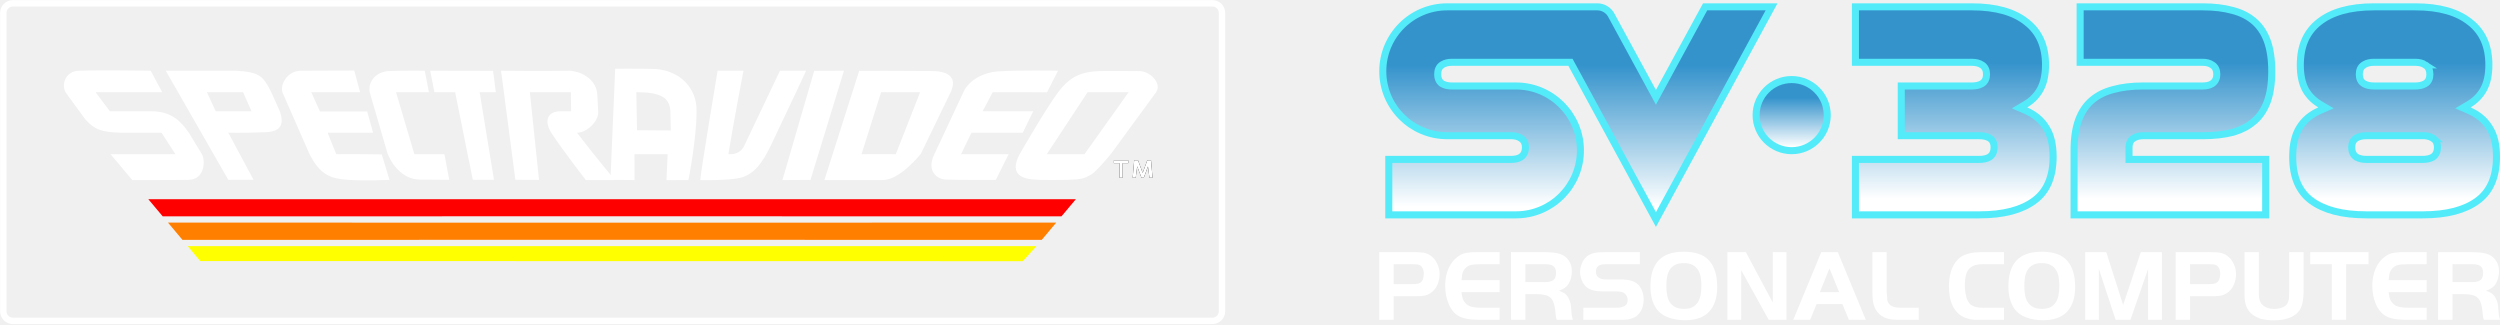
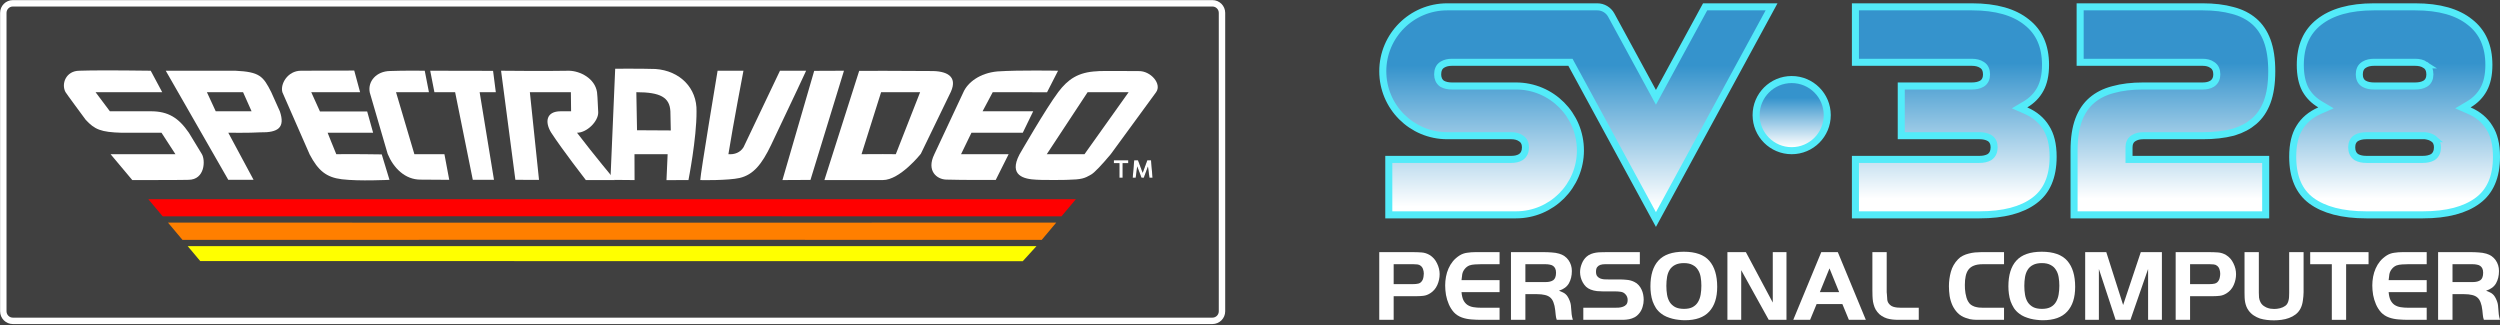
<svg xmlns="http://www.w3.org/2000/svg" width="755" height="98" viewBox="0 0 755 98" fill="none">
-   <g id="mainlogo">
-     <g id="Group 561">
-       <path id="SV 328" d="M716.938 2.064H729.396C736.696 2.064 742.157 3.653 745.926 6.68L745.932 6.685L745.938 6.689C749.712 9.629 751.643 13.883 751.643 19.618C751.643 22.613 751.103 25.025 750.089 26.906C749.065 28.805 747.574 30.341 745.591 31.519L743.806 32.578L745.707 33.41C748.435 34.603 750.447 36.315 751.798 38.531L751.805 38.543L751.812 38.555C753.196 40.697 753.936 43.592 753.936 47.329C753.936 53.498 751.986 57.838 748.254 60.587L748.249 60.591C744.477 63.404 739.004 64.883 731.688 64.883H714.645C707.33 64.883 701.827 63.404 698.002 60.587C694.322 57.84 692.397 53.501 692.397 47.329C692.397 43.587 693.114 40.685 694.452 38.541L694.458 38.531C695.809 36.315 697.82 34.603 700.549 33.41L702.451 32.578L700.666 31.519C698.807 30.415 697.38 28.997 696.365 27.259L696.168 26.906C695.203 25.023 694.69 22.611 694.69 19.618C694.69 13.878 696.599 9.623 700.323 6.686L700.325 6.684C704.147 3.652 709.638 2.064 716.938 2.064ZM595.502 2.064C602.803 2.064 608.264 3.653 612.032 6.68L612.038 6.685L612.045 6.689C615.818 9.629 617.749 13.883 617.749 19.618C617.749 22.613 617.21 25.025 616.195 26.906C615.171 28.805 613.681 30.341 611.697 31.519L609.912 32.578L611.813 33.41C614.542 34.603 616.553 36.315 617.904 38.531L617.911 38.543L617.919 38.555C619.302 40.697 620.042 43.592 620.042 47.329C620.042 53.498 618.093 57.838 614.36 60.587L614.355 60.591C610.584 63.404 605.11 64.883 597.795 64.883H560.338V48.134H597.795C598.92 48.134 599.938 47.945 600.766 47.477L600.797 47.458L600.828 47.438C601.835 46.773 602.223 45.676 602.223 44.472C602.223 43.303 601.816 42.235 600.766 41.64C599.938 41.171 598.92 40.982 597.795 40.982H574.18V25.966H595.502C596.627 25.966 597.645 25.776 598.473 25.308C599.523 24.713 599.93 23.644 599.93 22.476C599.93 21.305 599.558 20.21 598.534 19.596H598.535C597.694 19.04 596.651 18.814 595.502 18.814H560.338V2.064H595.502ZM665.2 2.064C668.643 2.064 671.653 2.432 674.24 3.151L674.25 3.154L674.261 3.157C676.823 3.814 678.964 4.9 680.711 6.397C682.444 7.883 683.774 9.834 684.687 12.283C685.597 14.727 686.071 17.796 686.071 21.523C686.071 25.251 685.597 28.32 684.687 30.764C683.774 33.212 682.444 35.163 680.711 36.648C679.068 38.057 677.077 39.126 674.717 39.843L674.24 39.981C671.65 40.644 668.64 40.982 665.2 40.982H647.239C646.14 40.982 645.138 41.209 644.31 41.747C643.338 42.348 642.964 43.368 642.964 44.472V48.134H684.237V64.883H626.368V45.424C626.368 41.696 626.842 38.627 627.753 36.184C628.666 33.735 629.995 31.785 631.729 30.299C633.475 28.801 635.617 27.715 638.179 27.058L638.189 27.055L638.199 27.052C640.787 26.333 643.796 25.966 647.239 25.966H665.2C666.279 25.966 667.263 25.775 668.053 25.287L668.08 25.27C669.047 24.63 669.475 23.624 669.475 22.476C669.475 21.31 669.106 20.22 668.093 19.605C667.295 19.039 666.294 18.814 665.2 18.814H628.202V2.064H665.2ZM714.645 40.982C713.519 40.982 712.501 41.171 711.674 41.64C710.624 42.235 710.217 43.303 710.217 44.472C710.217 45.676 710.605 46.773 711.611 47.438L711.642 47.458L711.674 47.477C712.501 47.945 713.519 48.134 714.645 48.134H731.688C732.814 48.134 733.832 47.945 734.659 47.477L734.69 47.458L734.722 47.438C735.728 46.773 736.116 45.676 736.116 44.472C736.116 43.45 735.785 42.496 734.928 41.89H734.929C734.921 41.883 734.912 41.878 734.903 41.872C734.897 41.868 734.892 41.863 734.886 41.859H734.885C734.228 41.38 733.381 41.117 732.44 40.991L732.37 40.982H714.645ZM716.938 18.814C715.86 18.814 714.876 19.012 714.064 19.495L713.904 19.596C712.881 20.21 712.51 21.305 712.51 22.476C712.51 23.644 712.916 24.713 713.967 25.308C714.794 25.776 715.812 25.966 716.938 25.966H729.396C730.521 25.966 731.539 25.776 732.366 25.308C733.417 24.713 733.823 23.644 733.823 22.476C733.823 21.305 733.451 20.21 732.428 19.596H732.429C731.587 19.04 730.545 18.814 729.396 18.814H716.938Z" fill="url(#paint0_linear_3268_2658)" stroke="#53EBF9" stroke-width="2.129" />
-       <path id="Union" d="M437.06 2.064H482.387C484.142 2.064 485.758 3.025 486.597 4.567L499.157 27.673L500.093 29.394L501.028 27.673L514.951 2.064H535.014L500.093 66.297L474.58 19.369L474.278 18.814H438.453C437.412 18.814 436.457 19.017 435.655 19.496L435.524 19.578C434.514 20.202 434.178 21.32 434.178 22.477C434.178 23.588 434.553 24.591 435.461 25.245L435.509 25.278L435.56 25.308C436.38 25.772 437.367 25.966 438.453 25.966H457.827C468.574 25.966 477.286 34.677 477.286 45.424C477.286 56.17 468.574 64.883 457.827 64.883H419.416V48.134H456.414C457.493 48.134 458.478 47.943 459.268 47.455L459.281 47.447L459.295 47.438C460.301 46.772 460.689 45.676 460.689 44.472V44.471C460.689 43.351 460.277 42.353 459.296 41.766C458.5 41.206 457.503 40.981 456.414 40.981H437.06C426.313 40.981 417.601 32.27 417.601 21.523C417.601 10.777 426.313 2.065 437.06 2.064Z" fill="url(#paint1_linear_3268_2658)" stroke="#53EBF9" stroke-width="2.129" />
-     </g>
-     <circle id="Ellipse 220" cx="541.088" cy="34.764" r="10.742" fill="url(#paint2_linear_3268_2658)" stroke="#53EBF9" stroke-width="2.129" />
-     <g id="PERSONAL COMPUTER">
-       <path d="M434.772 82.797C434.772 83.92 434.537 85.013 434.067 86.076C433.597 87.138 432.872 87.976 431.891 88.589C431.237 88.998 430.583 89.243 429.929 89.325C429.296 89.406 428.611 89.447 427.876 89.447H420.888V96.588H416.536V76.146H426.742C427.6 76.146 428.458 76.177 429.316 76.238C430.174 76.299 430.982 76.555 431.738 77.004C432.718 77.597 433.464 78.434 433.975 79.517C434.506 80.58 434.772 81.673 434.772 82.797ZM429.991 82.643C429.991 82.194 429.919 81.765 429.776 81.356C429.653 80.927 429.419 80.57 429.071 80.284C428.785 80.038 428.438 79.895 428.029 79.854C427.62 79.814 427.242 79.793 426.895 79.793H420.888V85.8H426.803C427.048 85.8 427.304 85.79 427.569 85.769C427.835 85.749 428.09 85.708 428.336 85.647C428.663 85.565 428.928 85.422 429.132 85.218C429.357 84.993 429.531 84.748 429.653 84.482C429.776 84.196 429.858 83.9 429.899 83.594C429.96 83.267 429.991 82.95 429.991 82.643Z" fill="white" />
-       <path d="M452.871 96.588H447.201C446.302 96.588 445.342 96.547 444.32 96.466C443.298 96.384 442.358 96.19 441.5 95.883C440.54 95.536 439.733 95.015 439.079 94.32C438.446 93.605 437.935 92.798 437.547 91.899C437.159 91 436.873 90.06 436.689 89.079C436.525 88.078 436.443 87.118 436.443 86.199C436.443 85.32 436.525 84.441 436.689 83.563C436.852 82.684 437.107 81.857 437.455 81.08C437.802 80.284 438.252 79.548 438.803 78.874C439.375 78.199 440.05 77.617 440.826 77.127C441.521 76.698 442.277 76.432 443.094 76.33C443.911 76.207 444.718 76.146 445.515 76.146H452.871V79.793H447.201C446.731 79.793 446.149 79.814 445.454 79.854C444.78 79.895 444.218 79.998 443.768 80.161C443.196 80.386 442.706 80.764 442.297 81.295C441.929 81.765 441.694 82.286 441.592 82.858C441.511 83.43 441.439 84.012 441.378 84.605H452.871V88.221H441.378C441.459 89.202 441.643 89.999 441.929 90.612C442.236 91.225 442.634 91.705 443.125 92.052C443.635 92.4 444.238 92.635 444.933 92.757C445.648 92.88 446.465 92.941 447.385 92.941H452.871V96.588Z" fill="white" />
-       <path d="M475.008 96.588H470.135C469.971 96.118 469.869 95.638 469.828 95.148C469.788 94.657 469.736 94.167 469.675 93.677C469.573 92.737 469.399 91.96 469.154 91.347C468.929 90.714 468.602 90.213 468.173 89.846C467.744 89.478 467.203 89.222 466.549 89.079C465.895 88.916 465.098 88.834 464.159 88.834H460.665V96.588H456.313V76.146H466.304C467.06 76.146 467.826 76.177 468.602 76.238C469.399 76.279 470.155 76.401 470.87 76.606C472.076 76.953 473.016 77.607 473.69 78.567C474.364 79.528 474.701 80.621 474.701 81.847C474.701 83.256 474.405 84.493 473.813 85.555C473.22 86.597 472.219 87.343 470.809 87.792C471.259 87.956 471.637 88.119 471.943 88.283C472.27 88.426 472.556 88.609 472.801 88.834C473.046 89.039 473.261 89.294 473.445 89.6C473.629 89.886 473.813 90.254 473.997 90.704C474.283 91.378 474.436 92.073 474.456 92.788C474.497 93.503 474.558 94.218 474.64 94.933C474.701 95.465 474.824 96.016 475.008 96.588ZM469.92 82.368C469.92 81.836 469.839 81.407 469.675 81.08C469.512 80.733 469.287 80.467 469.001 80.284C468.735 80.1 468.408 79.977 468.02 79.916C467.632 79.834 467.213 79.793 466.764 79.793H460.665V85.187H466.764C467.765 85.187 468.541 84.993 469.093 84.605C469.645 84.196 469.92 83.451 469.92 82.368Z" fill="white" />
-       <path d="M496.395 90.551C496.395 91.266 496.283 91.981 496.058 92.696C495.854 93.411 495.517 94.055 495.047 94.627C494.618 95.158 494.148 95.556 493.637 95.822C493.126 96.088 492.585 96.282 492.013 96.404C491.461 96.507 490.879 96.568 490.266 96.588C489.653 96.588 489.04 96.588 488.427 96.588H478.16V92.941H487.477C487.906 92.941 488.355 92.931 488.825 92.91C489.316 92.87 489.755 92.778 490.143 92.635C490.552 92.492 490.889 92.267 491.155 91.96C491.42 91.633 491.553 91.174 491.553 90.581C491.553 89.886 491.308 89.294 490.817 88.804C490.47 88.436 490.031 88.211 489.5 88.129C488.968 88.048 488.468 88.007 487.998 88.007H484.228C483.636 88.007 482.992 87.976 482.297 87.915C481.603 87.833 480.969 87.68 480.397 87.455C479.866 87.251 479.396 86.965 478.987 86.597C478.599 86.209 478.272 85.78 478.007 85.31C477.741 84.84 477.537 84.339 477.394 83.808C477.251 83.256 477.179 82.715 477.179 82.184C477.179 81.346 477.353 80.498 477.7 79.64C478.048 78.761 478.538 78.046 479.171 77.495C479.58 77.147 480.019 76.882 480.489 76.698C480.979 76.514 481.48 76.381 481.991 76.299C482.502 76.218 483.023 76.177 483.554 76.177C484.085 76.156 484.606 76.146 485.117 76.146H495.231V79.793H486.098C485.628 79.793 485.148 79.793 484.657 79.793C484.187 79.793 483.748 79.854 483.339 79.977C482.951 80.1 482.624 80.324 482.359 80.651C482.113 80.958 481.991 81.428 481.991 82.061C481.991 82.613 482.103 83.052 482.328 83.379C482.573 83.685 482.88 83.92 483.247 84.084C483.615 84.227 484.014 84.319 484.443 84.36C484.892 84.38 485.321 84.39 485.73 84.39H489.009C489.806 84.39 490.583 84.431 491.339 84.513C492.115 84.574 492.871 84.789 493.606 85.156C494.117 85.402 494.546 85.729 494.894 86.137C495.241 86.525 495.527 86.965 495.752 87.455C495.977 87.925 496.14 88.426 496.242 88.957C496.344 89.488 496.395 90.019 496.395 90.551Z" fill="white" />
-       <path d="M518.594 86.628C518.594 89.876 517.787 92.369 516.173 94.106C514.579 95.843 512.127 96.711 508.817 96.711C508.225 96.711 507.612 96.67 506.979 96.588C506.345 96.527 505.712 96.415 505.078 96.251C504.465 96.088 503.863 95.883 503.27 95.638C502.698 95.393 502.177 95.087 501.707 94.719C501.074 94.249 500.542 93.697 500.113 93.064C499.705 92.41 499.368 91.725 499.102 91.01C498.857 90.275 498.683 89.519 498.581 88.742C498.479 87.966 498.428 87.21 498.428 86.474C498.428 83.042 499.235 80.447 500.849 78.69C502.463 76.912 505.017 76.023 508.511 76.023C512.046 76.023 514.61 76.933 516.204 78.751C517.797 80.57 518.594 83.195 518.594 86.628ZM513.813 86.29C513.813 85.351 513.742 84.472 513.599 83.655C513.455 82.817 513.18 82.092 512.771 81.479C512.383 80.845 511.841 80.355 511.147 80.008C510.472 79.64 509.604 79.456 508.542 79.456C507.459 79.456 506.57 79.64 505.875 80.008C505.181 80.355 504.639 80.845 504.251 81.479C503.863 82.092 503.597 82.817 503.454 83.655C503.311 84.493 503.24 85.381 503.24 86.321C503.24 87.281 503.311 88.18 503.454 89.018C503.597 89.856 503.863 90.591 504.251 91.225C504.66 91.858 505.201 92.359 505.875 92.727C506.57 93.094 507.469 93.278 508.572 93.278C509.655 93.278 510.534 93.094 511.208 92.727C511.903 92.338 512.434 91.828 512.802 91.194C513.19 90.54 513.455 89.795 513.599 88.957C513.742 88.119 513.813 87.23 513.813 86.29Z" fill="white" />
-       <path d="M539.516 96.588H534.153L525.847 81.601V96.588H521.679V76.146H527.257L535.379 91.378V76.146H539.516V96.588Z" fill="white" />
-       <path d="M563.48 96.588H558.361L556.4 91.838H548.615L546.654 96.588H541.566L550.025 76.146H555.021L563.48 96.588ZM555.419 88.221L552.508 81.05L549.596 88.221H555.419Z" fill="white" />
-       <path d="M579.467 96.588H573.338C572.725 96.588 572.122 96.558 571.529 96.496C570.957 96.435 570.395 96.323 569.844 96.159C569.292 95.975 568.771 95.73 568.281 95.424C567.79 95.117 567.351 94.719 566.963 94.228C566.595 93.779 566.309 93.288 566.105 92.757C565.9 92.206 565.747 91.654 565.645 91.102C565.563 90.53 565.512 89.948 565.492 89.355C565.471 88.763 565.461 88.191 565.461 87.639V76.146H569.782V87.639C569.782 87.843 569.782 88.048 569.782 88.252C569.803 88.456 569.823 88.661 569.844 88.865C569.864 89.457 569.905 90.04 569.966 90.612C570.048 91.163 570.324 91.654 570.794 92.083C571.059 92.328 571.376 92.512 571.744 92.635C572.132 92.757 572.531 92.839 572.939 92.88C573.348 92.921 573.757 92.941 574.165 92.941C574.574 92.941 574.952 92.941 575.299 92.941H579.467V96.588Z" fill="white" />
-       <path d="M605.218 96.588H598.077C597.648 96.588 597.249 96.588 596.882 96.588C596.534 96.568 596.187 96.547 595.839 96.527C595.513 96.486 595.175 96.435 594.828 96.374C594.481 96.292 594.113 96.18 593.725 96.037C592.703 95.689 591.865 95.178 591.212 94.504C590.558 93.83 590.027 93.053 589.618 92.175C589.23 91.296 588.954 90.367 588.79 89.386C588.647 88.385 588.576 87.404 588.576 86.444C588.576 84.973 588.77 83.522 589.158 82.092C589.546 80.662 590.272 79.395 591.334 78.291C591.763 77.842 592.254 77.484 592.805 77.219C593.377 76.933 593.97 76.718 594.583 76.575C595.196 76.412 595.819 76.299 596.452 76.238C597.086 76.177 597.699 76.146 598.291 76.146H605.218V79.793H598.782C597.699 79.793 596.81 79.936 596.115 80.222C595.421 80.488 594.869 80.897 594.46 81.448C594.072 81.979 593.796 82.633 593.633 83.41C593.469 84.166 593.388 85.034 593.388 86.015C593.388 86.382 593.398 86.791 593.418 87.241C593.459 87.67 593.51 88.109 593.572 88.558C593.653 89.008 593.755 89.447 593.878 89.876C594.001 90.285 594.154 90.653 594.338 90.98C594.563 91.409 594.849 91.756 595.196 92.022C595.543 92.267 595.921 92.461 596.33 92.604C596.739 92.727 597.168 92.819 597.617 92.88C598.067 92.921 598.506 92.941 598.935 92.941H605.218V96.588Z" fill="white" />
-       <path d="M626.7 86.628C626.7 89.876 625.893 92.369 624.279 94.106C622.685 95.843 620.233 96.711 616.923 96.711C616.331 96.711 615.718 96.67 615.085 96.588C614.451 96.527 613.818 96.415 613.184 96.251C612.571 96.088 611.969 95.883 611.376 95.638C610.804 95.393 610.283 95.087 609.813 94.719C609.18 94.249 608.648 93.697 608.219 93.064C607.811 92.41 607.474 91.725 607.208 91.01C606.963 90.275 606.789 89.519 606.687 88.742C606.585 87.966 606.534 87.21 606.534 86.474C606.534 83.042 607.341 80.447 608.955 78.69C610.569 76.912 613.123 76.023 616.617 76.023C620.152 76.023 622.716 76.933 624.31 78.751C625.903 80.57 626.7 83.195 626.7 86.628ZM621.919 86.29C621.919 85.351 621.848 84.472 621.704 83.655C621.561 82.817 621.286 82.092 620.877 81.479C620.489 80.845 619.947 80.355 619.253 80.008C618.578 79.64 617.71 79.456 616.648 79.456C615.565 79.456 614.676 79.64 613.981 80.008C613.287 80.355 612.745 80.845 612.357 81.479C611.969 82.092 611.703 82.817 611.56 83.655C611.417 84.493 611.345 85.381 611.345 86.321C611.345 87.281 611.417 88.18 611.56 89.018C611.703 89.856 611.969 90.591 612.357 91.225C612.765 91.858 613.307 92.359 613.981 92.727C614.676 93.094 615.575 93.278 616.678 93.278C617.761 93.278 618.64 93.094 619.314 92.727C620.009 92.338 620.54 91.828 620.908 91.194C621.296 90.54 621.561 89.795 621.704 88.957C621.848 88.119 621.919 87.23 621.919 86.29Z" fill="white" />
-       <path d="M652.894 96.588H648.725V81.234L643.393 96.588H638.918L633.861 81.234V96.588H629.724V76.146H636.098L641.186 92.114L646.519 76.146H652.894V96.588Z" fill="white" />
-       <path d="M675.286 82.797C675.286 83.92 675.052 85.013 674.582 86.076C674.112 87.138 673.386 87.976 672.406 88.589C671.752 88.998 671.098 89.243 670.444 89.325C669.811 89.406 669.126 89.447 668.391 89.447H661.403V96.588H657.051V76.146H667.257C668.115 76.146 668.973 76.177 669.831 76.238C670.689 76.299 671.496 76.555 672.252 77.004C673.233 77.597 673.979 78.434 674.49 79.517C675.021 80.58 675.286 81.673 675.286 82.797ZM670.505 82.643C670.505 82.194 670.434 81.765 670.291 81.356C670.168 80.927 669.933 80.57 669.586 80.284C669.3 80.038 668.953 79.895 668.544 79.854C668.135 79.814 667.757 79.793 667.41 79.793H661.403V85.8H667.318C667.563 85.8 667.819 85.79 668.084 85.769C668.35 85.749 668.605 85.708 668.85 85.647C669.177 85.565 669.443 85.422 669.647 85.218C669.872 84.993 670.046 84.748 670.168 84.482C670.291 84.196 670.373 83.9 670.413 83.594C670.475 83.267 670.505 82.95 670.505 82.643Z" fill="white" />
-       <path d="M695.684 88.191C695.684 88.579 695.664 88.998 695.623 89.447C695.602 89.876 695.551 90.316 695.47 90.765C695.408 91.215 695.316 91.654 695.194 92.083C695.071 92.492 694.918 92.87 694.734 93.217C694.366 93.912 693.876 94.494 693.263 94.964C692.67 95.413 692.006 95.771 691.271 96.037C690.556 96.302 689.8 96.486 689.003 96.588C688.226 96.69 687.481 96.742 686.766 96.742C686.05 96.742 685.325 96.701 684.59 96.619C683.874 96.537 683.18 96.394 682.506 96.19C681.852 95.965 681.229 95.659 680.636 95.27C680.043 94.882 679.522 94.382 679.073 93.769C678.787 93.38 678.562 92.972 678.399 92.543C678.235 92.114 678.113 91.685 678.031 91.255C677.949 90.806 677.898 90.356 677.878 89.907C677.857 89.437 677.847 88.967 677.847 88.497V76.146H682.168V88.405C682.168 88.896 682.189 89.386 682.23 89.876C682.291 90.346 682.434 90.806 682.659 91.255C682.843 91.623 683.088 91.94 683.394 92.206C683.721 92.451 684.069 92.665 684.436 92.849C684.825 93.013 685.223 93.135 685.632 93.217C686.04 93.278 686.439 93.309 686.827 93.309C687.358 93.309 687.93 93.237 688.543 93.094C689.177 92.931 689.718 92.686 690.167 92.359C690.474 92.134 690.699 91.868 690.842 91.562C691.005 91.235 691.118 90.898 691.179 90.551C691.261 90.203 691.301 89.846 691.301 89.478C691.322 89.11 691.332 88.753 691.332 88.405V76.146H695.684V88.191Z" fill="white" />
-       <path d="M715.303 79.793H708.529V96.588H704.208V79.793H697.68V76.146H715.303V79.793Z" fill="white" />
-       <path d="M732.863 96.588H727.193C726.294 96.588 725.334 96.547 724.312 96.466C723.29 96.384 722.351 96.19 721.492 95.883C720.532 95.536 719.725 95.015 719.071 94.32C718.438 93.605 717.927 92.798 717.539 91.899C717.151 91 716.865 90.06 716.681 89.079C716.517 88.078 716.435 87.118 716.435 86.199C716.435 85.32 716.517 84.441 716.681 83.563C716.844 82.684 717.099 81.857 717.447 81.08C717.794 80.284 718.244 79.548 718.795 78.874C719.367 78.199 720.042 77.617 720.818 77.127C721.513 76.698 722.269 76.432 723.086 76.33C723.903 76.207 724.71 76.146 725.507 76.146H732.863V79.793H727.193C726.723 79.793 726.141 79.814 725.446 79.854C724.772 79.895 724.21 79.998 723.76 80.161C723.188 80.386 722.698 80.764 722.289 81.295C721.921 81.765 721.686 82.286 721.584 82.858C721.503 83.43 721.431 84.012 721.37 84.605H732.863V88.221H721.37C721.452 89.202 721.635 89.999 721.921 90.612C722.228 91.225 722.626 91.705 723.117 92.052C723.628 92.4 724.23 92.635 724.925 92.757C725.64 92.88 726.457 92.941 727.377 92.941H732.863V96.588Z" fill="white" />
-       <path d="M755 96.588H750.127C749.963 96.118 749.861 95.638 749.82 95.148C749.78 94.657 749.729 94.167 749.667 93.677C749.565 92.737 749.391 91.96 749.146 91.347C748.921 90.714 748.595 90.213 748.165 89.846C747.736 89.478 747.195 89.222 746.541 89.079C745.887 88.916 745.09 88.834 744.151 88.834H740.657V96.588H736.305V76.146H746.296C747.052 76.146 747.818 76.177 748.595 76.238C749.391 76.279 750.147 76.401 750.862 76.606C752.068 76.953 753.008 77.607 753.682 78.567C754.356 79.528 754.693 80.621 754.693 81.847C754.693 83.256 754.397 84.493 753.805 85.555C753.212 86.597 752.211 87.343 750.801 87.792C751.251 87.956 751.629 88.119 751.935 88.283C752.262 88.426 752.548 88.609 752.793 88.834C753.038 89.039 753.253 89.294 753.437 89.6C753.621 89.886 753.805 90.254 753.989 90.704C754.275 91.378 754.428 92.073 754.448 92.788C754.489 93.503 754.55 94.218 754.632 94.933C754.693 95.465 754.816 96.016 755 96.588ZM749.912 82.368C749.912 81.836 749.831 81.407 749.667 81.08C749.504 80.733 749.279 80.467 748.993 80.284C748.727 80.1 748.4 79.977 748.012 79.916C747.624 79.834 747.205 79.793 746.756 79.793H740.657V85.187H746.756C747.757 85.187 748.533 84.993 749.085 84.605C749.637 84.196 749.912 83.451 749.912 82.368Z" fill="white" />
-     </g>
-     <path id="Vector" d="M313.013 74.336H56.69L60.467 78.837L308.878 78.876L313.013 74.336Z" fill="#FFFF00" />
-     <path id="Vector_2" d="M318.981 67.225L184.807 67.251L50.73 67.225L55.11 72.445L184.744 72.417L314.604 72.445L318.985 67.225L318.981 67.225Z" fill="#FF7F00" />
-     <path id="Vector_3" d="M324.909 60.16H44.794L49.138 65.336L184.803 65.315L320.566 65.336L324.909 60.16Z" fill="#FF0000" />
-     <g id="Group">
-       <path id="Vector_4" d="M60.959 46.534C60.959 46.534 57.07 40.084 57.048 40.104C53.949 35.589 50.818 33.603 45.543 33.603L33.181 33.603L28.859 27.842H48.986L45.52 21.361C45.52 21.361 30.953 21.129 23.982 21.361C19.912 21.381 18.448 25.308 19.767 27.792C19.714 27.842 25.873 36.166 25.873 36.166C28.572 39.101 30.465 39.923 36.758 40.09L48.769 40.084L52.979 46.566H33.393L39.95 54.379C39.95 54.379 56.846 54.379 56.906 54.307C61.934 54.293 62.069 48.364 60.959 46.534Z" fill="white" />
-       <path id="Vector_5" d="M50.058 21.362L68.939 54.307H76.578L68.94 40.084C68.94 40.084 75.337 40.177 78.55 39.967C84.114 40.084 86.151 38.477 84.524 33.644L81.918 27.836C79.476 22.993 78.42 21.712 71.078 21.361L50.058 21.362ZM62.484 27.843H73.408L75.975 33.604H65.15L62.484 27.843Z" fill="white" />
-       <path id="Vector_6" d="M117.622 54.31L115.289 46.63C115.289 46.63 106.161 46.487 101.561 46.568C100.882 44.992 98.943 40.087 98.943 40.087H112.682L110.89 33.67H96.632L93.996 27.845H108.749L106.98 21.305C106.98 21.305 91.121 21.363 90.868 21.363C86.871 21.363 84.542 25.42 85.293 27.889L93.528 46.665C96.104 51.546 98.545 53.562 103.245 54.14C108.507 54.776 117.623 54.31 117.623 54.31L117.622 54.31Z" fill="white" />
-       <path id="Vector_7" d="M128.272 21.361C128.272 21.361 121.909 21.276 117.762 21.445C113.734 21.515 111.014 24.496 111.659 27.891C111.644 27.843 117.096 46.566 117.079 46.485C118.786 50.629 122.268 54.307 127.096 54.248L135.669 54.307L134.216 46.566H125.141L119.599 27.842H129.537L128.272 21.361Z" fill="white" />
-       <path id="Vector_8" d="M131.191 27.842H137.449L142.785 54.307H149.182L144.851 27.842H149.736L148.907 21.398L129.925 21.361L131.191 27.842Z" fill="white" />
-       <path id="Vector_9" d="M174.26 40.087C177.23 40.087 180.711 36.661 180.662 33.924C180.513 31.916 180.526 29.767 180.301 27.83C179.659 23.669 175.214 21.437 171.877 21.363C165.052 21.509 151.322 21.363 151.322 21.363L155.643 54.309L162.782 54.31L160.017 27.845L172.404 27.845L172.471 33.606C172.471 33.606 169.41 33.605 169.342 33.605C164.899 33.605 164.508 36.878 166.44 40.027C169.782 45.174 176.921 54.377 176.921 54.377L185.705 54.381C185.705 54.381 179.187 46.568 174.259 40.087L174.26 40.087Z" fill="white" />
-       <path id="Vector_10" d="M185.788 20.753L184.351 54.317L191.639 54.384L191.613 46.566H201.626L201.277 54.395L207.914 54.384C207.914 54.384 210.399 41.761 210.352 33.678C210.547 26.55 205.293 21.362 197.968 20.834C193.941 20.7 185.788 20.753 185.788 20.753ZM202.457 33.604L202.58 39.395L192.383 39.334L192.173 27.843C199.453 27.843 202.231 29.417 202.457 33.604Z" fill="white" />
-       <path id="Vector_11" d="M223.368 53.747C227.498 52.788 230.088 49.609 232.873 43.776C239.913 29.028 243.45 21.361 243.45 21.361H235.55L224.55 44.453C223.552 46.092 221.807 46.705 219.977 46.566C221.386 37.737 224.523 21.362 224.523 21.362H216.713C216.713 21.362 211.482 52.689 211.482 54.38C211.482 54.426 220.033 54.522 223.368 53.747Z" fill="white" />
-       <path id="Vector_12" d="M254.877 21.361L245.887 21.398L236.297 54.379L244.763 54.334L254.877 21.361Z" fill="white" />
-       <path id="Vector_13" d="M259.475 21.398L248.969 54.38H266.603C271.821 54.38 278.088 46.455 278.088 46.455L287.176 27.695C289.241 23.046 285.977 21.362 280.902 21.453C273.595 21.36 259.475 21.398 259.475 21.398ZM277.875 27.843L270.534 46.566C270.534 46.566 263.635 46.492 260.184 46.566L266.093 27.843H277.875Z" fill="white" />
-       <path id="Vector_14" d="M304.605 46.568H290.235L293.379 40.087H308.88L312.025 33.606H296.737L299.801 27.844L316.212 27.858L319.531 21.364C319.531 21.364 307.929 21.124 301.241 21.567C295.918 22.057 292.219 24.884 290.917 27.907L282.152 46.622C279.722 51.614 282.933 54.153 285.736 54.238C290.9 54.4 300.715 54.336 300.715 54.336L304.605 46.568Z" fill="white" />
-       <path id="Vector_15" d="M331.244 21.525C325.579 21.787 322.497 23.982 319.643 27.742C315.875 32.723 307.872 46.666 307.872 46.666C304.538 53.066 309.27 54.109 313.014 54.272C313.195 54.38 322.306 54.38 322.433 54.303C326.647 54.213 327.533 53.881 329.547 52.701C330.596 52.086 332.84 49.679 335.466 46.543L349.12 27.876C350.996 25.322 347.447 21.363 343.879 21.471C343.879 21.471 331.444 21.363 331.244 21.525ZM328.46 27.844H340.846L327.514 46.567H316.123L328.46 27.844Z" fill="white" />
-     </g>
-     <path id="Vector_16" d="M366.155 1H3.887C2.293 1 1 2.293 1 3.887V94.009C1 95.604 2.293 96.897 3.887 96.897H366.155C367.749 96.897 369.042 95.604 369.042 94.009V3.887C369.042 2.293 367.749 1 366.155 1Z" stroke="white" stroke-width="1.937" />
-     <g id="Group_2">
-       <path id="Vector_17" d="M336.391 48.402V49.27H338.066L338.067 53.674H339.035L339.035 49.27H340.73V48.402H336.391Z" fill="black" />
-       <path id="Vector_18" d="M336.391 48.402V49.27H338.066L338.067 53.674H339.035L339.035 49.27H340.73V48.402H336.391Z" fill="white" />
-     </g>
-     <g id="Group_3">
-       <path id="Vector_19" d="M342.527 48.402L342.075 53.674L342.983 53.674L343.435 50.239L344.726 53.674H345.433L346.684 50.279L347.136 53.674H348.065L347.612 48.402H346.482L345.09 52.2L343.677 48.402L342.527 48.402Z" fill="black" />
-       <path id="Vector_20" d="M342.527 48.402L342.075 53.674L342.983 53.674L343.435 50.239L344.726 53.674H345.433L346.684 50.279L347.136 53.674H348.065L347.612 48.402H346.482L345.09 52.2L343.677 48.402L342.527 48.402Z" fill="white" />
+   <rect width="755" height="98" fill="#666666" />
+   <g id="spectravideo">
+     <path d="M-237 -129C-237 -130.105 -236.105 -131 -235 -131H2525C2526.1 -131 2527 -130.105 2527 -129V1141C2527 1142.1 2526.1 1143 2525 1143H-235C-236.105 1143 -237 1142.1 -237 1141V-129Z" fill="#404040" />
+     <path d="M-235 -131V-130H2525V-131V-132H-235V-131ZM2527 -129H2526V1141H2527H2528V-129H2527ZM2525 1143V1142H-235V1143V1144H2525V1143ZM-237 1141H-236V-129H-237H-238V1141H-237ZM-235 1143V1142C-235.552 1142 -236 1141.55 -236 1141H-237H-238C-238 1142.66 -236.657 1144 -235 1144V1143ZM2527 1141H2526C2526 1141.55 2525.55 1142 2525 1142V1143V1144C2526.66 1144 2528 1142.66 2528 1141H2527ZM2525 -131V-130C2525.55 -130 2526 -129.552 2526 -129H2527H2528C2528 -130.657 2526.66 -132 2525 -132V-131ZM-235 -131V-132C-236.657 -132 -238 -130.657 -238 -129H-237H-236C-236 -129.552 -235.552 -130 -235 -130V-131Z" fill="white" fill-opacity="0.1" />
+     <g id="mainlogo">
+       <g id="Group 561">
+         <path id="SV 328" d="M716.938 2.064H729.396C736.696 2.064 742.157 3.653 745.926 6.68L745.932 6.685L745.938 6.689C749.712 9.629 751.643 13.883 751.643 19.618C751.643 22.613 751.103 25.025 750.089 26.906C749.065 28.805 747.574 30.341 745.591 31.519L743.806 32.578L745.707 33.41C748.435 34.603 750.447 36.315 751.798 38.531L751.805 38.543L751.812 38.555C753.196 40.697 753.936 43.592 753.936 47.329C753.936 53.498 751.986 57.838 748.254 60.587L748.249 60.591C744.477 63.404 739.004 64.883 731.688 64.883H714.645C707.33 64.883 701.827 63.404 698.002 60.587C694.322 57.84 692.397 53.501 692.397 47.329C692.397 43.587 693.114 40.685 694.452 38.541L694.458 38.531C695.809 36.315 697.82 34.603 700.549 33.41L702.451 32.578L700.666 31.519C698.807 30.415 697.38 28.997 696.365 27.259L696.168 26.906C695.203 25.023 694.69 22.611 694.69 19.618C694.69 13.878 696.599 9.623 700.323 6.686L700.325 6.684C704.147 3.652 709.638 2.064 716.938 2.064ZM595.502 2.064C602.803 2.064 608.264 3.653 612.032 6.68L612.038 6.685L612.045 6.689C615.818 9.629 617.749 13.883 617.749 19.618C617.749 22.613 617.21 25.025 616.195 26.906C615.171 28.805 613.681 30.341 611.697 31.519L609.912 32.578L611.813 33.41C614.542 34.603 616.553 36.315 617.904 38.531L617.911 38.543L617.919 38.555C619.302 40.697 620.042 43.592 620.042 47.329C620.042 53.498 618.093 57.838 614.36 60.587L614.355 60.591C610.584 63.404 605.11 64.883 597.795 64.883H560.338V48.134H597.795C598.92 48.134 599.938 47.945 600.766 47.477L600.797 47.458L600.828 47.438C601.835 46.773 602.223 45.676 602.223 44.472C602.223 43.303 601.816 42.235 600.766 41.64C599.938 41.171 598.92 40.982 597.795 40.982H574.18V25.966H595.502C596.627 25.966 597.645 25.776 598.473 25.308C599.523 24.713 599.93 23.644 599.93 22.476C599.93 21.305 599.558 20.21 598.534 19.596H598.535C597.694 19.04 596.651 18.814 595.502 18.814H560.338V2.064H595.502ZM665.2 2.064C668.643 2.064 671.653 2.432 674.24 3.151L674.25 3.154L674.261 3.157C676.823 3.814 678.964 4.9 680.711 6.397C682.444 7.883 683.774 9.834 684.687 12.283C685.597 14.727 686.071 17.796 686.071 21.523C686.071 25.251 685.597 28.32 684.687 30.764C683.774 33.212 682.444 35.163 680.711 36.648C679.068 38.057 677.077 39.126 674.717 39.843L674.24 39.981C671.65 40.644 668.64 40.982 665.2 40.982H647.239C646.14 40.982 645.138 41.209 644.31 41.747C643.338 42.348 642.964 43.368 642.964 44.472V48.134H684.237V64.883H626.368V45.424C626.368 41.696 626.842 38.627 627.753 36.184C628.666 33.735 629.995 31.785 631.729 30.299C633.475 28.801 635.617 27.715 638.179 27.058L638.189 27.055L638.199 27.052C640.787 26.333 643.796 25.966 647.239 25.966H665.2C666.279 25.966 667.263 25.775 668.053 25.287L668.08 25.27C669.047 24.63 669.475 23.624 669.475 22.476C669.475 21.31 669.106 20.22 668.093 19.605C667.295 19.039 666.294 18.814 665.2 18.814H628.202V2.064H665.2ZM714.645 40.982C713.519 40.982 712.501 41.171 711.674 41.64C710.624 42.235 710.217 43.303 710.217 44.472C710.217 45.676 710.605 46.773 711.611 47.438L711.642 47.458L711.674 47.477C712.501 47.945 713.519 48.134 714.645 48.134H731.688C732.814 48.134 733.832 47.945 734.659 47.477L734.69 47.458L734.722 47.438C735.728 46.773 736.116 45.676 736.116 44.472C736.116 43.45 735.785 42.496 734.928 41.89H734.929C734.921 41.883 734.912 41.878 734.903 41.872C734.897 41.868 734.892 41.863 734.886 41.859H734.885C734.228 41.38 733.381 41.117 732.44 40.991L732.37 40.982H714.645ZM716.938 18.814C715.86 18.814 714.876 19.012 714.064 19.495L713.904 19.596C712.881 20.21 712.51 21.305 712.51 22.476C712.51 23.644 712.916 24.713 713.967 25.308C714.794 25.776 715.812 25.966 716.938 25.966H729.396C730.521 25.966 731.539 25.776 732.366 25.308C733.417 24.713 733.823 23.644 733.823 22.476C733.823 21.305 733.451 20.21 732.428 19.596H732.429C731.587 19.04 730.545 18.814 729.396 18.814H716.938Z" fill="url(#paint0_linear_0_1)" stroke="#53EBF9" stroke-width="2.129" />
+         <path id="Union" d="M437.059 2.064H482.386C484.142 2.064 485.758 3.025 486.596 4.567L499.157 27.673L500.092 29.394L501.028 27.673L514.951 2.064H535.013L500.092 66.297L474.58 19.369L474.278 18.814H438.453C437.411 18.814 436.457 19.017 435.655 19.496L435.524 19.578C434.514 20.202 434.177 21.32 434.177 22.477C434.177 23.588 434.553 24.591 435.46 25.245L435.508 25.278L435.559 25.308C436.379 25.772 437.367 25.966 438.453 25.966H457.827C468.573 25.966 477.285 34.677 477.286 45.424C477.286 56.17 468.573 64.883 457.827 64.883H419.416V48.134H456.414C457.493 48.134 458.477 47.943 459.267 47.455L459.281 47.447L459.294 47.438C460.301 46.772 460.689 45.676 460.689 44.472V44.471C460.689 43.351 460.276 42.353 459.295 41.766C458.499 41.206 457.503 40.981 456.414 40.981H437.059C426.312 40.981 417.6 32.27 417.6 21.523C417.6 10.777 426.312 2.065 437.059 2.064Z" fill="url(#paint1_linear_0_1)" stroke="#53EBF9" stroke-width="2.129" />
+       </g>
+       <circle id="Ellipse 220" cx="541.088" cy="34.764" r="10.742" fill="url(#paint2_linear_0_1)" stroke="#53EBF9" stroke-width="2.129" />
+       <g id="PERSONAL COMPUTER">
+         <path d="M434.772 82.797C434.772 83.92 434.537 85.013 434.067 86.076C433.597 87.138 432.872 87.976 431.891 88.589C431.237 88.998 430.583 89.243 429.929 89.325C429.296 89.406 428.611 89.447 427.876 89.447H420.888V96.588H416.536V76.146H426.742C427.6 76.146 428.458 76.177 429.316 76.238C430.174 76.299 430.982 76.555 431.738 77.004C432.718 77.597 433.464 78.434 433.975 79.517C434.506 80.58 434.772 81.673 434.772 82.797ZM429.991 82.643C429.991 82.194 429.919 81.765 429.776 81.356C429.653 80.927 429.419 80.57 429.071 80.284C428.785 80.038 428.438 79.895 428.029 79.854C427.62 79.814 427.242 79.793 426.895 79.793H420.888V85.8H426.803C427.048 85.8 427.304 85.79 427.569 85.769C427.835 85.749 428.09 85.708 428.336 85.647C428.663 85.565 428.928 85.422 429.132 85.218C429.357 84.993 429.531 84.748 429.653 84.482C429.776 84.196 429.858 83.9 429.899 83.594C429.96 83.267 429.991 82.95 429.991 82.643Z" fill="white" />
+         <path d="M452.871 96.588H447.201C446.302 96.588 445.342 96.547 444.32 96.466C443.298 96.384 442.358 96.19 441.5 95.883C440.54 95.536 439.733 95.015 439.079 94.32C438.446 93.605 437.935 92.798 437.547 91.899C437.159 91 436.873 90.06 436.689 89.079C436.525 88.078 436.443 87.118 436.443 86.199C436.443 85.32 436.525 84.441 436.689 83.563C436.852 82.684 437.107 81.857 437.455 81.08C437.802 80.284 438.252 79.548 438.803 78.874C439.375 78.199 440.05 77.617 440.826 77.127C441.521 76.698 442.277 76.432 443.094 76.33C443.911 76.207 444.718 76.146 445.515 76.146H452.871V79.793H447.201C446.731 79.793 446.149 79.814 445.454 79.854C444.78 79.895 444.218 79.998 443.768 80.161C443.196 80.386 442.706 80.764 442.297 81.295C441.929 81.765 441.694 82.286 441.592 82.858C441.511 83.43 441.439 84.012 441.378 84.605H452.871V88.221H441.378C441.459 89.202 441.643 89.999 441.929 90.612C442.236 91.225 442.634 91.705 443.125 92.052C443.635 92.4 444.238 92.635 444.933 92.757C445.648 92.88 446.465 92.941 447.385 92.941H452.871V96.588Z" fill="white" />
+         <path d="M475.008 96.588H470.135C469.971 96.118 469.869 95.638 469.828 95.148C469.788 94.657 469.736 94.167 469.675 93.677C469.573 92.737 469.399 91.96 469.154 91.347C468.929 90.714 468.602 90.213 468.173 89.846C467.744 89.478 467.203 89.222 466.549 89.079C465.895 88.916 465.098 88.834 464.159 88.834H460.665V96.588H456.313V76.146H466.304C467.06 76.146 467.826 76.177 468.602 76.238C469.399 76.279 470.155 76.401 470.87 76.606C472.076 76.953 473.016 77.607 473.69 78.567C474.364 79.528 474.701 80.621 474.701 81.847C474.701 83.256 474.405 84.493 473.813 85.555C473.22 86.597 472.219 87.343 470.809 87.792C471.259 87.956 471.637 88.119 471.943 88.283C472.27 88.426 472.556 88.609 472.801 88.834C473.046 89.039 473.261 89.294 473.445 89.6C473.629 89.886 473.813 90.254 473.997 90.704C474.283 91.378 474.436 92.073 474.456 92.788C474.497 93.503 474.558 94.218 474.64 94.933C474.701 95.465 474.824 96.016 475.008 96.588ZM469.92 82.368C469.92 81.836 469.839 81.407 469.675 81.08C469.512 80.733 469.287 80.467 469.001 80.284C468.735 80.1 468.408 79.977 468.02 79.916C467.632 79.834 467.213 79.793 466.764 79.793H460.665V85.187H466.764C467.765 85.187 468.541 84.993 469.093 84.605C469.645 84.196 469.92 83.451 469.92 82.368Z" fill="white" />
+         <path d="M496.395 90.551C496.395 91.266 496.283 91.981 496.058 92.696C495.854 93.411 495.517 94.055 495.047 94.627C494.618 95.158 494.148 95.556 493.637 95.822C493.126 96.088 492.585 96.282 492.013 96.404C491.461 96.507 490.879 96.568 490.266 96.588C489.653 96.588 489.04 96.588 488.427 96.588H478.16V92.941H487.477C487.906 92.941 488.355 92.931 488.825 92.91C489.316 92.87 489.755 92.778 490.143 92.635C490.552 92.492 490.889 92.267 491.155 91.96C491.42 91.633 491.553 91.174 491.553 90.581C491.553 89.886 491.308 89.294 490.817 88.804C490.47 88.436 490.031 88.211 489.5 88.129C488.968 88.048 488.468 88.007 487.998 88.007H484.228C483.636 88.007 482.992 87.976 482.297 87.915C481.603 87.833 480.969 87.68 480.397 87.455C479.866 87.251 479.396 86.965 478.987 86.597C478.599 86.209 478.272 85.78 478.007 85.31C477.741 84.84 477.537 84.339 477.394 83.808C477.251 83.256 477.179 82.715 477.179 82.184C477.179 81.346 477.353 80.498 477.7 79.64C478.048 78.761 478.538 78.046 479.171 77.495C479.58 77.147 480.019 76.882 480.489 76.698C480.979 76.514 481.48 76.381 481.991 76.299C482.502 76.218 483.023 76.177 483.554 76.177C484.085 76.156 484.606 76.146 485.117 76.146H495.231V79.793H486.098C485.628 79.793 485.148 79.793 484.657 79.793C484.187 79.793 483.748 79.854 483.339 79.977C482.951 80.1 482.624 80.324 482.359 80.651C482.113 80.958 481.991 81.428 481.991 82.061C481.991 82.613 482.103 83.052 482.328 83.379C482.573 83.685 482.88 83.92 483.247 84.084C483.615 84.227 484.014 84.319 484.443 84.36C484.892 84.38 485.321 84.39 485.73 84.39H489.009C489.806 84.39 490.583 84.431 491.339 84.513C492.115 84.574 492.871 84.789 493.606 85.156C494.117 85.402 494.546 85.729 494.894 86.137C495.241 86.525 495.527 86.965 495.752 87.455C495.977 87.925 496.14 88.426 496.242 88.957C496.344 89.488 496.395 90.019 496.395 90.551Z" fill="white" />
+         <path d="M518.594 86.628C518.594 89.876 517.787 92.369 516.173 94.106C514.579 95.843 512.127 96.711 508.817 96.711C508.225 96.711 507.612 96.67 506.979 96.588C506.345 96.527 505.712 96.415 505.078 96.251C504.465 96.088 503.863 95.883 503.27 95.638C502.698 95.393 502.177 95.087 501.707 94.719C501.074 94.249 500.542 93.697 500.113 93.064C499.705 92.41 499.368 91.725 499.102 91.01C498.857 90.275 498.683 89.519 498.581 88.742C498.479 87.966 498.428 87.21 498.428 86.474C498.428 83.042 499.235 80.447 500.849 78.69C502.463 76.912 505.017 76.023 508.511 76.023C512.046 76.023 514.61 76.933 516.204 78.751C517.797 80.57 518.594 83.195 518.594 86.628ZM513.813 86.29C513.813 85.351 513.742 84.472 513.599 83.655C513.455 82.817 513.18 82.092 512.771 81.479C512.383 80.845 511.841 80.355 511.147 80.008C510.472 79.64 509.604 79.456 508.542 79.456C507.459 79.456 506.57 79.64 505.875 80.008C505.181 80.355 504.639 80.845 504.251 81.479C503.863 82.092 503.597 82.817 503.454 83.655C503.311 84.493 503.24 85.381 503.24 86.321C503.24 87.281 503.311 88.18 503.454 89.018C503.597 89.856 503.863 90.591 504.251 91.225C504.66 91.858 505.201 92.359 505.875 92.727C506.57 93.094 507.469 93.278 508.572 93.278C509.655 93.278 510.534 93.094 511.208 92.727C511.903 92.338 512.434 91.828 512.802 91.194C513.19 90.54 513.455 89.795 513.599 88.957C513.742 88.119 513.813 87.23 513.813 86.29Z" fill="white" />
+         <path d="M539.516 96.588H534.153L525.847 81.601V96.588H521.679V76.146H527.257L535.379 91.378V76.146H539.516V96.588Z" fill="white" />
+         <path d="M563.48 96.588H558.361L556.4 91.838H548.615L546.654 96.588H541.566L550.025 76.146H555.021L563.48 96.588ZM555.419 88.221L552.508 81.05L549.596 88.221H555.419Z" fill="white" />
+         <path d="M579.467 96.588H573.338C572.725 96.588 572.122 96.558 571.529 96.496C570.957 96.435 570.395 96.323 569.844 96.159C569.292 95.975 568.771 95.73 568.281 95.424C567.79 95.117 567.351 94.719 566.963 94.228C566.595 93.779 566.309 93.288 566.105 92.757C565.9 92.206 565.747 91.654 565.645 91.102C565.563 90.53 565.512 89.948 565.492 89.355C565.471 88.763 565.461 88.191 565.461 87.639V76.146H569.782V87.639C569.782 87.843 569.782 88.048 569.782 88.252C569.803 88.456 569.823 88.661 569.844 88.865C569.864 89.457 569.905 90.04 569.966 90.612C570.048 91.163 570.324 91.654 570.794 92.083C571.059 92.328 571.376 92.512 571.744 92.635C572.132 92.757 572.531 92.839 572.939 92.88C573.348 92.921 573.757 92.941 574.165 92.941C574.574 92.941 574.952 92.941 575.299 92.941H579.467V96.588Z" fill="white" />
+         <path d="M605.218 96.588H598.077C597.648 96.588 597.249 96.588 596.882 96.588C596.534 96.568 596.187 96.547 595.839 96.527C595.513 96.486 595.175 96.435 594.828 96.374C594.481 96.292 594.113 96.18 593.725 96.037C592.703 95.689 591.865 95.178 591.212 94.504C590.558 93.83 590.027 93.053 589.618 92.175C589.23 91.296 588.954 90.367 588.79 89.386C588.647 88.385 588.576 87.404 588.576 86.444C588.576 84.973 588.77 83.522 589.158 82.092C589.546 80.662 590.272 79.395 591.334 78.291C591.763 77.842 592.254 77.484 592.805 77.219C593.377 76.933 593.97 76.718 594.583 76.575C595.196 76.412 595.819 76.299 596.452 76.238C597.086 76.177 597.699 76.146 598.291 76.146H605.218V79.793H598.782C597.699 79.793 596.81 79.936 596.115 80.222C595.421 80.488 594.869 80.897 594.46 81.448C594.072 81.979 593.796 82.633 593.633 83.41C593.469 84.166 593.388 85.034 593.388 86.015C593.388 86.382 593.398 86.791 593.418 87.241C593.459 87.67 593.51 88.109 593.572 88.558C593.653 89.008 593.755 89.447 593.878 89.876C594.001 90.285 594.154 90.653 594.338 90.98C594.563 91.409 594.849 91.756 595.196 92.022C595.543 92.267 595.921 92.461 596.33 92.604C596.739 92.727 597.168 92.819 597.617 92.88C598.067 92.921 598.506 92.941 598.935 92.941H605.218V96.588Z" fill="white" />
+         <path d="M626.7 86.628C626.7 89.876 625.893 92.369 624.279 94.106C622.685 95.843 620.233 96.711 616.923 96.711C616.331 96.711 615.718 96.67 615.085 96.588C614.451 96.527 613.818 96.415 613.184 96.251C612.571 96.088 611.969 95.883 611.376 95.638C610.804 95.393 610.283 95.087 609.813 94.719C609.18 94.249 608.648 93.697 608.219 93.064C607.811 92.41 607.474 91.725 607.208 91.01C606.963 90.275 606.789 89.519 606.687 88.742C606.585 87.966 606.534 87.21 606.534 86.474C606.534 83.042 607.341 80.447 608.955 78.69C610.569 76.912 613.123 76.023 616.617 76.023C620.152 76.023 622.716 76.933 624.31 78.751C625.903 80.57 626.7 83.195 626.7 86.628ZM621.919 86.29C621.919 85.351 621.848 84.472 621.704 83.655C621.561 82.817 621.286 82.092 620.877 81.479C620.489 80.845 619.947 80.355 619.253 80.008C618.578 79.64 617.71 79.456 616.648 79.456C615.565 79.456 614.676 79.64 613.981 80.008C613.287 80.355 612.745 80.845 612.357 81.479C611.969 82.092 611.703 82.817 611.56 83.655C611.417 84.493 611.345 85.381 611.345 86.321C611.345 87.281 611.417 88.18 611.56 89.018C611.703 89.856 611.969 90.591 612.357 91.225C612.765 91.858 613.307 92.359 613.981 92.727C614.676 93.094 615.575 93.278 616.678 93.278C617.761 93.278 618.64 93.094 619.314 92.727C620.009 92.338 620.54 91.828 620.908 91.194C621.296 90.54 621.561 89.795 621.704 88.957C621.848 88.119 621.919 87.23 621.919 86.29Z" fill="white" />
+         <path d="M652.894 96.588H648.725V81.234L643.393 96.588H638.918L633.861 81.234V96.588H629.724V76.146H636.098L641.186 92.114L646.519 76.146H652.894V96.588Z" fill="white" />
+         <path d="M675.286 82.797C675.286 83.92 675.052 85.013 674.582 86.076C674.112 87.138 673.386 87.976 672.406 88.589C671.752 88.998 671.098 89.243 670.444 89.325C669.811 89.406 669.126 89.447 668.391 89.447H661.403V96.588H657.051V76.146H667.257C668.115 76.146 668.973 76.177 669.831 76.238C670.689 76.299 671.496 76.555 672.252 77.004C673.233 77.597 673.979 78.434 674.49 79.517C675.021 80.58 675.286 81.673 675.286 82.797ZM670.505 82.643C670.505 82.194 670.434 81.765 670.291 81.356C670.168 80.927 669.933 80.57 669.586 80.284C669.3 80.038 668.953 79.895 668.544 79.854C668.135 79.814 667.757 79.793 667.41 79.793H661.403V85.8H667.318C667.563 85.8 667.819 85.79 668.084 85.769C668.35 85.749 668.605 85.708 668.85 85.647C669.177 85.565 669.443 85.422 669.647 85.218C669.872 84.993 670.046 84.748 670.168 84.482C670.291 84.196 670.373 83.9 670.413 83.594C670.475 83.267 670.505 82.95 670.505 82.643Z" fill="white" />
+         <path d="M695.684 88.191C695.684 88.579 695.664 88.998 695.623 89.447C695.602 89.876 695.551 90.316 695.47 90.765C695.408 91.215 695.316 91.654 695.194 92.083C695.071 92.492 694.918 92.87 694.734 93.217C694.366 93.912 693.876 94.494 693.263 94.964C692.67 95.413 692.006 95.771 691.271 96.037C690.556 96.302 689.8 96.486 689.003 96.588C688.226 96.69 687.481 96.742 686.766 96.742C686.05 96.742 685.325 96.701 684.59 96.619C683.874 96.537 683.18 96.394 682.506 96.19C681.852 95.965 681.229 95.659 680.636 95.27C680.043 94.882 679.522 94.382 679.073 93.769C678.787 93.38 678.562 92.972 678.399 92.543C678.235 92.114 678.113 91.685 678.031 91.255C677.949 90.806 677.898 90.356 677.878 89.907C677.857 89.437 677.847 88.967 677.847 88.497V76.146H682.168V88.405C682.168 88.896 682.189 89.386 682.23 89.876C682.291 90.346 682.434 90.806 682.659 91.255C682.843 91.623 683.088 91.94 683.394 92.206C683.721 92.451 684.069 92.665 684.436 92.849C684.825 93.013 685.223 93.135 685.632 93.217C686.04 93.278 686.439 93.309 686.827 93.309C687.358 93.309 687.93 93.237 688.543 93.094C689.177 92.931 689.718 92.686 690.167 92.359C690.474 92.134 690.699 91.868 690.842 91.562C691.005 91.235 691.118 90.898 691.179 90.551C691.261 90.203 691.301 89.846 691.301 89.478C691.322 89.11 691.332 88.753 691.332 88.405V76.146H695.684V88.191Z" fill="white" />
+         <path d="M715.303 79.793H708.529V96.588H704.208V79.793H697.68V76.146H715.303V79.793Z" fill="white" />
+         <path d="M732.863 96.588H727.193C726.294 96.588 725.334 96.547 724.312 96.466C723.29 96.384 722.351 96.19 721.492 95.883C720.532 95.536 719.725 95.015 719.071 94.32C718.438 93.605 717.927 92.798 717.539 91.899C717.151 91 716.865 90.06 716.681 89.079C716.517 88.078 716.435 87.118 716.435 86.199C716.435 85.32 716.517 84.441 716.681 83.563C716.844 82.684 717.099 81.857 717.447 81.08C717.794 80.284 718.244 79.548 718.795 78.874C719.367 78.199 720.042 77.617 720.818 77.127C721.513 76.698 722.269 76.432 723.086 76.33C723.903 76.207 724.71 76.146 725.507 76.146H732.863V79.793H727.193C726.723 79.793 726.141 79.814 725.446 79.854C724.772 79.895 724.21 79.998 723.76 80.161C723.188 80.386 722.698 80.764 722.289 81.295C721.921 81.765 721.686 82.286 721.584 82.858C721.503 83.43 721.431 84.012 721.37 84.605H732.863V88.221H721.37C721.452 89.202 721.635 89.999 721.921 90.612C722.228 91.225 722.626 91.705 723.117 92.052C723.628 92.4 724.23 92.635 724.925 92.757C725.64 92.88 726.457 92.941 727.377 92.941H732.863V96.588Z" fill="white" />
+         <path d="M755 96.588H750.127C749.963 96.118 749.861 95.638 749.82 95.148C749.78 94.657 749.729 94.167 749.667 93.677C749.565 92.737 749.391 91.96 749.146 91.347C748.921 90.714 748.595 90.213 748.165 89.846C747.736 89.478 747.195 89.222 746.541 89.079C745.887 88.916 745.09 88.834 744.151 88.834H740.657V96.588H736.305V76.146H746.296C747.052 76.146 747.818 76.177 748.595 76.238C749.391 76.279 750.147 76.401 750.862 76.606C752.068 76.953 753.008 77.607 753.682 78.567C754.356 79.528 754.693 80.621 754.693 81.847C754.693 83.256 754.397 84.493 753.805 85.555C753.212 86.597 752.211 87.343 750.801 87.792C751.251 87.956 751.629 88.119 751.935 88.283C752.262 88.426 752.548 88.609 752.793 88.834C753.038 89.039 753.253 89.294 753.437 89.6C753.621 89.886 753.805 90.254 753.989 90.704C754.275 91.378 754.428 92.073 754.448 92.788C754.489 93.503 754.55 94.218 754.632 94.933C754.693 95.465 754.816 96.016 755 96.588ZM749.912 82.368C749.912 81.836 749.831 81.407 749.667 81.08C749.504 80.733 749.279 80.467 748.993 80.284C748.727 80.1 748.4 79.977 748.012 79.916C747.624 79.834 747.205 79.793 746.756 79.793H740.657V85.187H746.756C747.757 85.187 748.533 84.993 749.085 84.605C749.637 84.196 749.912 83.451 749.912 82.368Z" fill="white" />
+       </g>
+       <path id="Vector" d="M313.013 74.336H56.69L60.467 78.837L308.878 78.876L313.013 74.336Z" fill="#FFFF00" />
+       <path id="Vector_2" d="M318.981 67.225L184.807 67.251L50.73 67.225L55.11 72.445L184.744 72.417L314.604 72.445L318.985 67.225L318.981 67.225Z" fill="#FF7F00" />
+       <path id="Vector_3" d="M324.909 60.16H44.794L49.138 65.336L184.803 65.315L320.566 65.336L324.909 60.16Z" fill="#FF0000" />
+       <g id="Group">
+         <path id="Vector_4" d="M60.959 46.534C60.959 46.534 57.07 40.084 57.048 40.104C53.949 35.589 50.818 33.603 45.543 33.603L33.181 33.603L28.859 27.842H48.986L45.52 21.361C45.52 21.361 30.953 21.129 23.982 21.361C19.912 21.381 18.448 25.308 19.767 27.792C19.714 27.842 25.873 36.166 25.873 36.166C28.572 39.101 30.465 39.923 36.758 40.09L48.769 40.084L52.979 46.566H33.393L39.95 54.379C39.95 54.379 56.846 54.379 56.906 54.307C61.934 54.293 62.069 48.364 60.959 46.534Z" fill="white" />
+         <path id="Vector_5" d="M50.058 21.362L68.939 54.307H76.578L68.94 40.084C68.94 40.084 75.337 40.177 78.55 39.967C84.114 40.084 86.151 38.477 84.524 33.644L81.918 27.836C79.476 22.993 78.42 21.712 71.078 21.361L50.058 21.362ZM62.484 27.843H73.408L75.975 33.604H65.15L62.484 27.843Z" fill="white" />
+         <path id="Vector_6" d="M117.622 54.31L115.289 46.63C115.289 46.63 106.161 46.487 101.561 46.568C100.882 44.992 98.943 40.087 98.943 40.087H112.682L110.89 33.67H96.632L93.996 27.845H108.749L106.98 21.305C106.98 21.305 91.121 21.363 90.868 21.363C86.871 21.363 84.542 25.42 85.293 27.889L93.528 46.665C96.104 51.546 98.545 53.562 103.245 54.14C108.507 54.776 117.623 54.31 117.623 54.31L117.622 54.31Z" fill="white" />
+         <path id="Vector_7" d="M128.272 21.361C128.272 21.361 121.909 21.276 117.762 21.445C113.734 21.515 111.014 24.496 111.659 27.891C111.644 27.843 117.096 46.566 117.079 46.485C118.786 50.629 122.268 54.307 127.096 54.248L135.669 54.307L134.216 46.566H125.141L119.599 27.842H129.537L128.272 21.361Z" fill="white" />
+         <path id="Vector_8" d="M131.191 27.842H137.449L142.785 54.307H149.182L144.851 27.842H149.736L148.907 21.398L129.925 21.361L131.191 27.842Z" fill="white" />
+         <path id="Vector_9" d="M174.26 40.087C177.23 40.087 180.711 36.661 180.662 33.924C180.513 31.916 180.526 29.767 180.301 27.83C179.659 23.669 175.214 21.437 171.877 21.363C165.052 21.509 151.322 21.363 151.322 21.363L155.643 54.309L162.782 54.31L160.017 27.845L172.404 27.845L172.471 33.606C172.471 33.606 169.41 33.605 169.342 33.605C164.899 33.605 164.508 36.878 166.44 40.027C169.782 45.174 176.921 54.377 176.921 54.377L185.705 54.381C185.705 54.381 179.187 46.568 174.259 40.087L174.26 40.087Z" fill="white" />
+         <path id="Vector_10" d="M185.788 20.753L184.351 54.317L191.639 54.384L191.613 46.566H201.626L201.277 54.395L207.914 54.384C207.914 54.384 210.399 41.761 210.352 33.678C210.547 26.55 205.293 21.362 197.968 20.834C193.941 20.7 185.788 20.753 185.788 20.753ZM202.457 33.604L202.58 39.395L192.383 39.334L192.173 27.843C199.453 27.843 202.231 29.417 202.457 33.604Z" fill="white" />
+         <path id="Vector_11" d="M223.368 53.747C227.498 52.788 230.088 49.609 232.873 43.776C239.913 29.028 243.45 21.361 243.45 21.361H235.55L224.55 44.453C223.552 46.092 221.807 46.705 219.977 46.566C221.386 37.737 224.523 21.362 224.523 21.362H216.713C216.713 21.362 211.482 52.689 211.482 54.38C211.482 54.426 220.033 54.522 223.368 53.747Z" fill="white" />
+         <path id="Vector_12" d="M254.877 21.361L245.887 21.398L236.297 54.379L244.763 54.334L254.877 21.361Z" fill="white" />
+         <path id="Vector_13" d="M259.475 21.398L248.969 54.38H266.603C271.821 54.38 278.088 46.455 278.088 46.455L287.176 27.695C289.241 23.046 285.977 21.362 280.902 21.453C273.595 21.36 259.475 21.398 259.475 21.398ZM277.875 27.843L270.534 46.566C270.534 46.566 263.635 46.492 260.184 46.566L266.093 27.843H277.875Z" fill="white" />
+         <path id="Vector_14" d="M304.605 46.568H290.235L293.379 40.087H308.88L312.025 33.606H296.737L299.801 27.844L316.212 27.858L319.531 21.364C319.531 21.364 307.929 21.124 301.241 21.567C295.918 22.057 292.219 24.884 290.917 27.907L282.152 46.622C279.722 51.614 282.933 54.153 285.736 54.238C290.9 54.4 300.715 54.336 300.715 54.336L304.605 46.568Z" fill="white" />
+         <path id="Vector_15" d="M331.244 21.525C325.579 21.787 322.497 23.982 319.643 27.742C315.875 32.723 307.872 46.666 307.872 46.666C304.538 53.066 309.27 54.109 313.014 54.272C313.195 54.38 322.306 54.38 322.433 54.303C326.647 54.213 327.533 53.881 329.547 52.701C330.596 52.086 332.84 49.679 335.466 46.543L349.12 27.876C350.996 25.322 347.447 21.363 343.879 21.471C343.879 21.471 331.444 21.363 331.244 21.525ZM328.46 27.844H340.846L327.514 46.567H316.123L328.46 27.844Z" fill="white" />
+       </g>
+       <path id="Vector_16" d="M366.155 1H3.887C2.293 1 1 2.293 1 3.887V94.009C1 95.604 2.293 96.897 3.887 96.897H366.155C367.749 96.897 369.042 95.604 369.042 94.009V3.887C369.042 2.293 367.749 1 366.155 1Z" stroke="white" stroke-width="1.937" />
+       <g id="Group_2">
+         <path id="Vector_17" d="M336.391 48.402V49.27H338.066L338.067 53.674H339.035L339.035 49.27H340.73V48.402H336.391Z" fill="black" />
+         <path id="Vector_18" d="M336.391 48.402V49.27H338.066L338.067 53.674H339.035L339.035 49.27H340.73V48.402H336.391Z" fill="white" />
+       </g>
+       <g id="Group_3">
+         <path id="Vector_19" d="M342.527 48.402L342.075 53.674L342.983 53.674L343.435 50.239L344.726 53.674H345.433L346.684 50.279L347.136 53.674H348.065L347.612 48.402H346.482L345.09 52.2L343.677 48.402L342.527 48.402Z" fill="black" />
+         <path id="Vector_20" d="M342.527 48.402L342.075 53.674L342.983 53.674L343.435 50.239L344.726 53.674H345.433L346.684 50.279L347.136 53.674H348.065L347.612 48.402H346.482L345.09 52.2L343.677 48.402L342.527 48.402Z" fill="white" />
+       </g>
    </g>
  </g>
  <defs>
-     <linearGradient id="paint0_linear_3268_2658" x1="657.137" y1="1" x2="657.137" y2="65.947" gradientUnits="userSpaceOnUse">
+     <linearGradient id="paint0_linear_0_1" x1="657.137" y1="1" x2="657.137" y2="65.947" gradientUnits="userSpaceOnUse">
      <stop offset="0.279" stop-color="#3593CC" />
      <stop offset="0.909" stop-color="white" />
    </linearGradient>
-     <linearGradient id="paint1_linear_3268_2658" x1="476.67" y1="1" x2="476.67" y2="68.527" gradientUnits="userSpaceOnUse">
+     <linearGradient id="paint1_linear_0_1" x1="476.67" y1="1" x2="476.67" y2="68.527" gradientUnits="userSpaceOnUse">
      <stop offset="0.279" stop-color="#3593CC" />
      <stop offset="0.909" stop-color="white" />
    </linearGradient>
-     <linearGradient id="paint2_linear_3268_2658" x1="541.088" y1="22.957" x2="541.088" y2="46.571" gradientUnits="userSpaceOnUse">
+     <linearGradient id="paint2_linear_0_1" x1="541.088" y1="22.957" x2="541.088" y2="46.571" gradientUnits="userSpaceOnUse">
      <stop offset="0.279" stop-color="#3593CC" />
      <stop offset="0.909" stop-color="white" />
    </linearGradient>
  </defs>
</svg>
